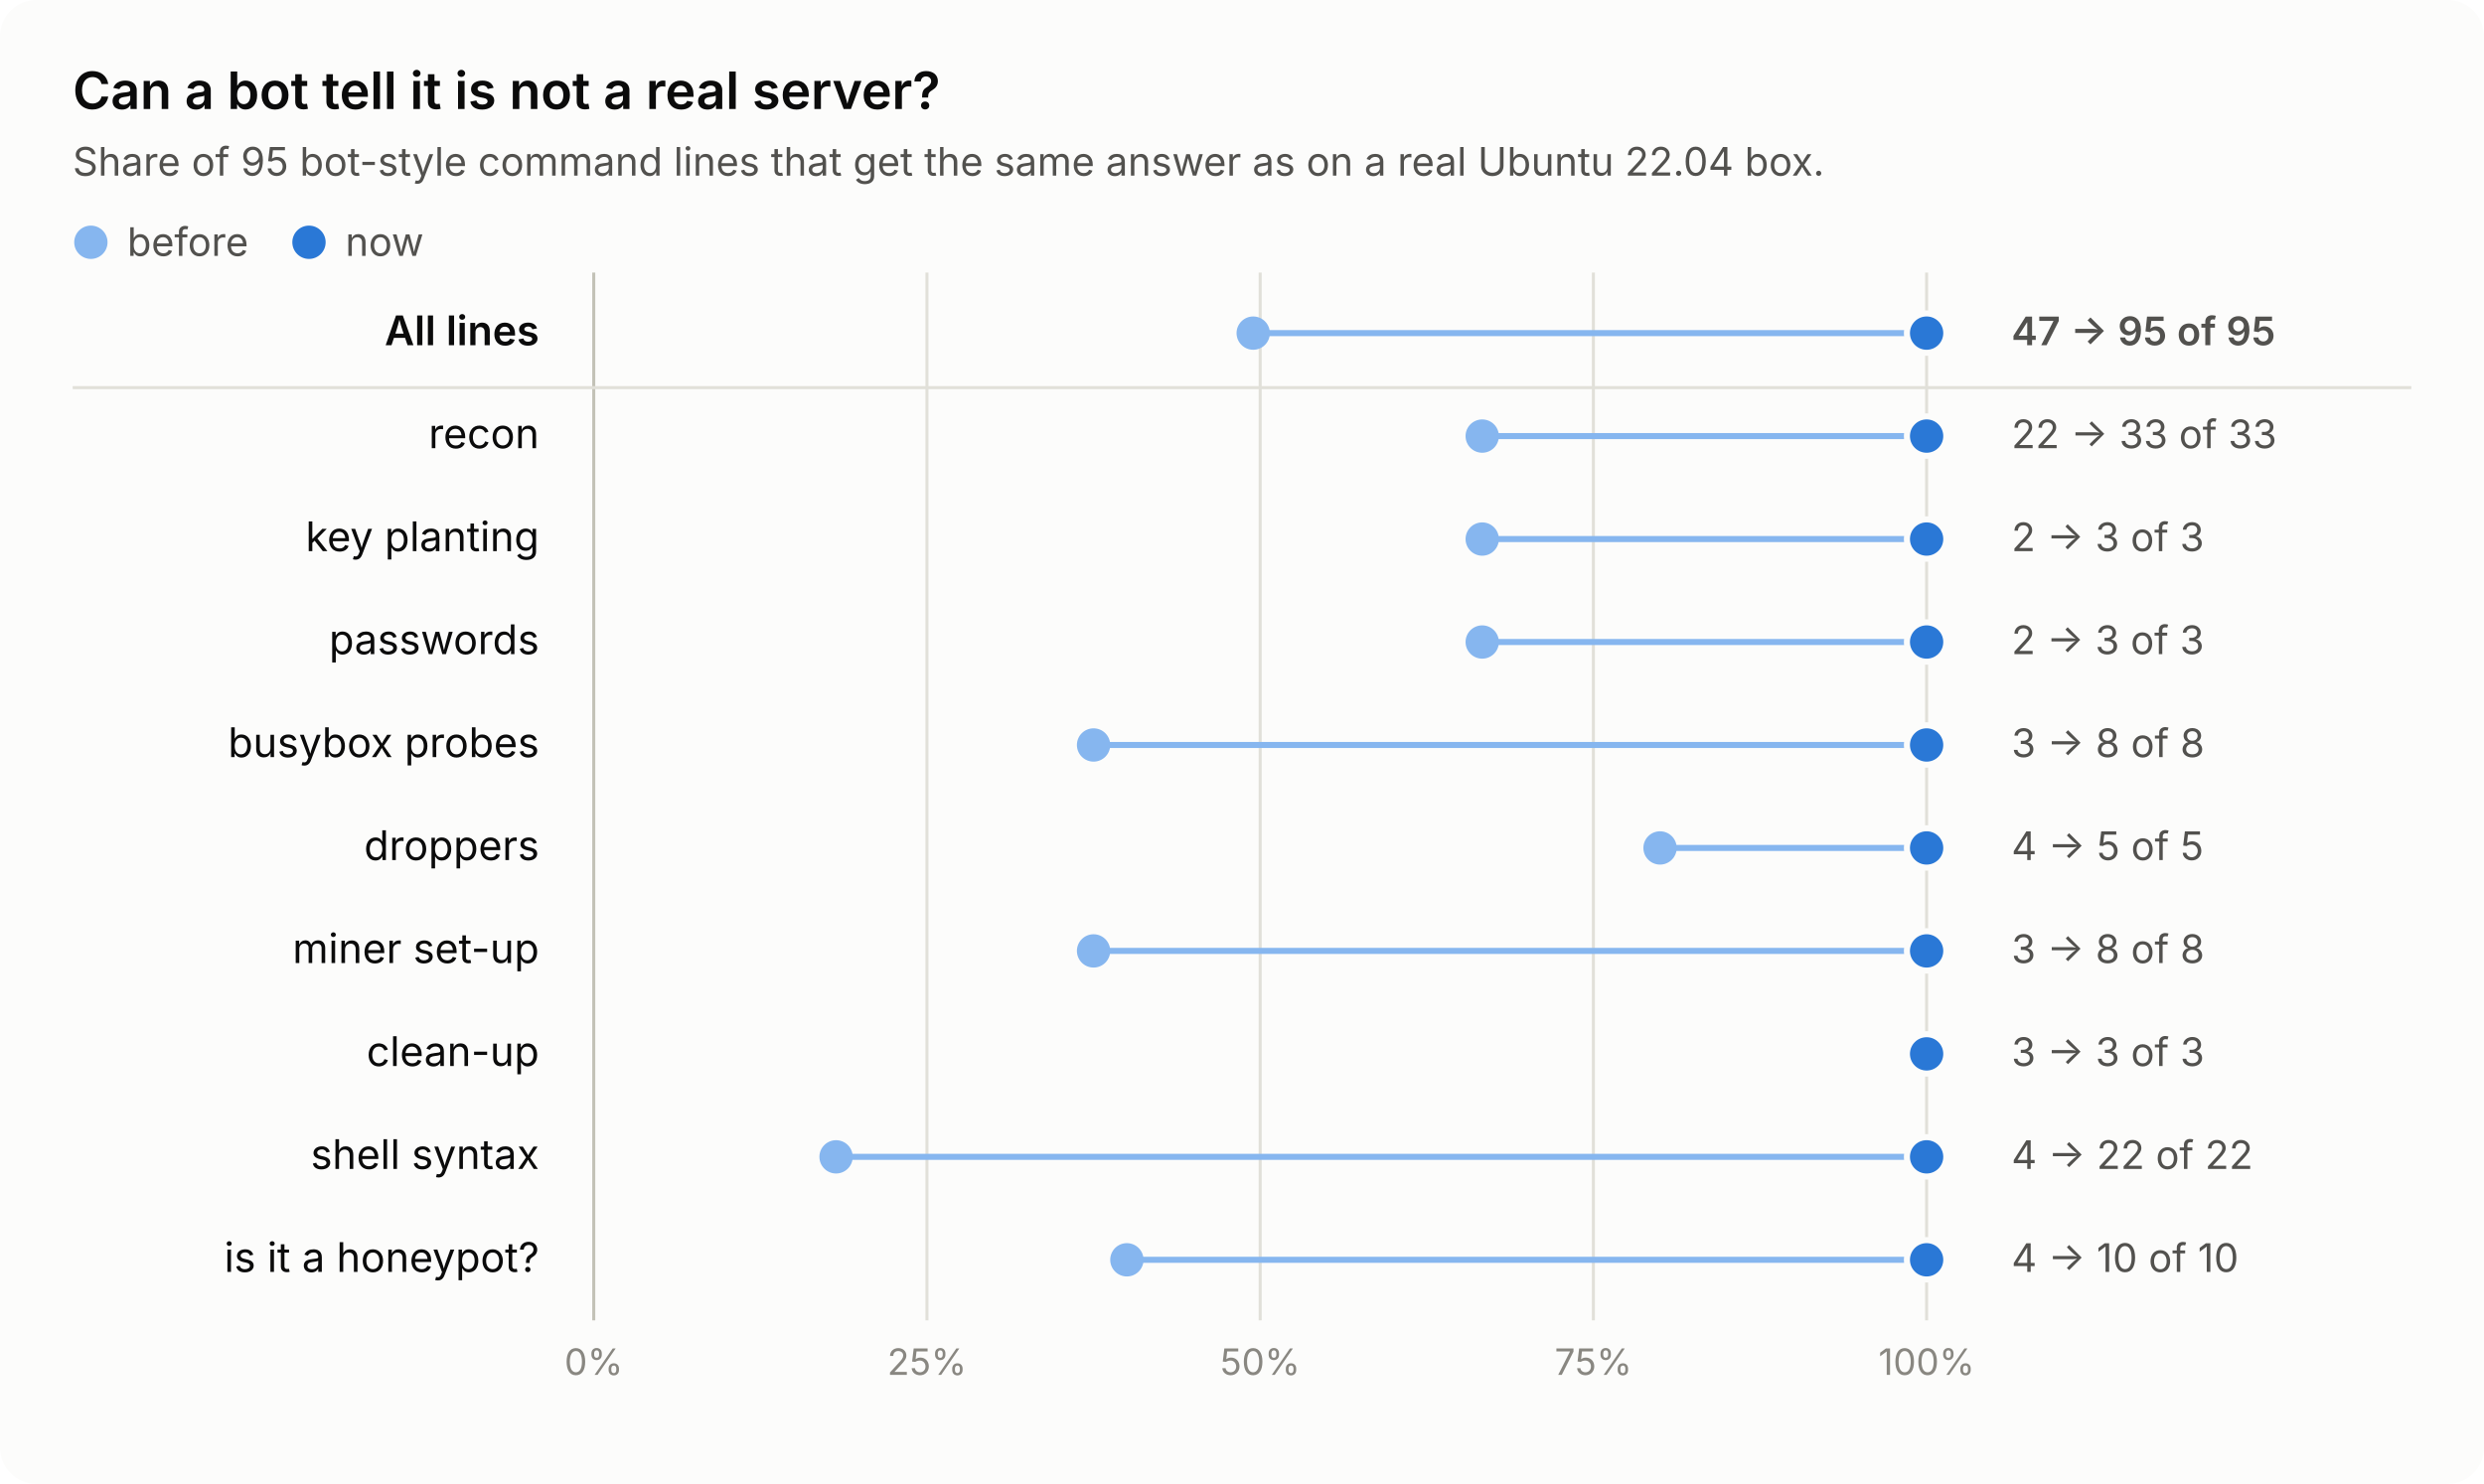
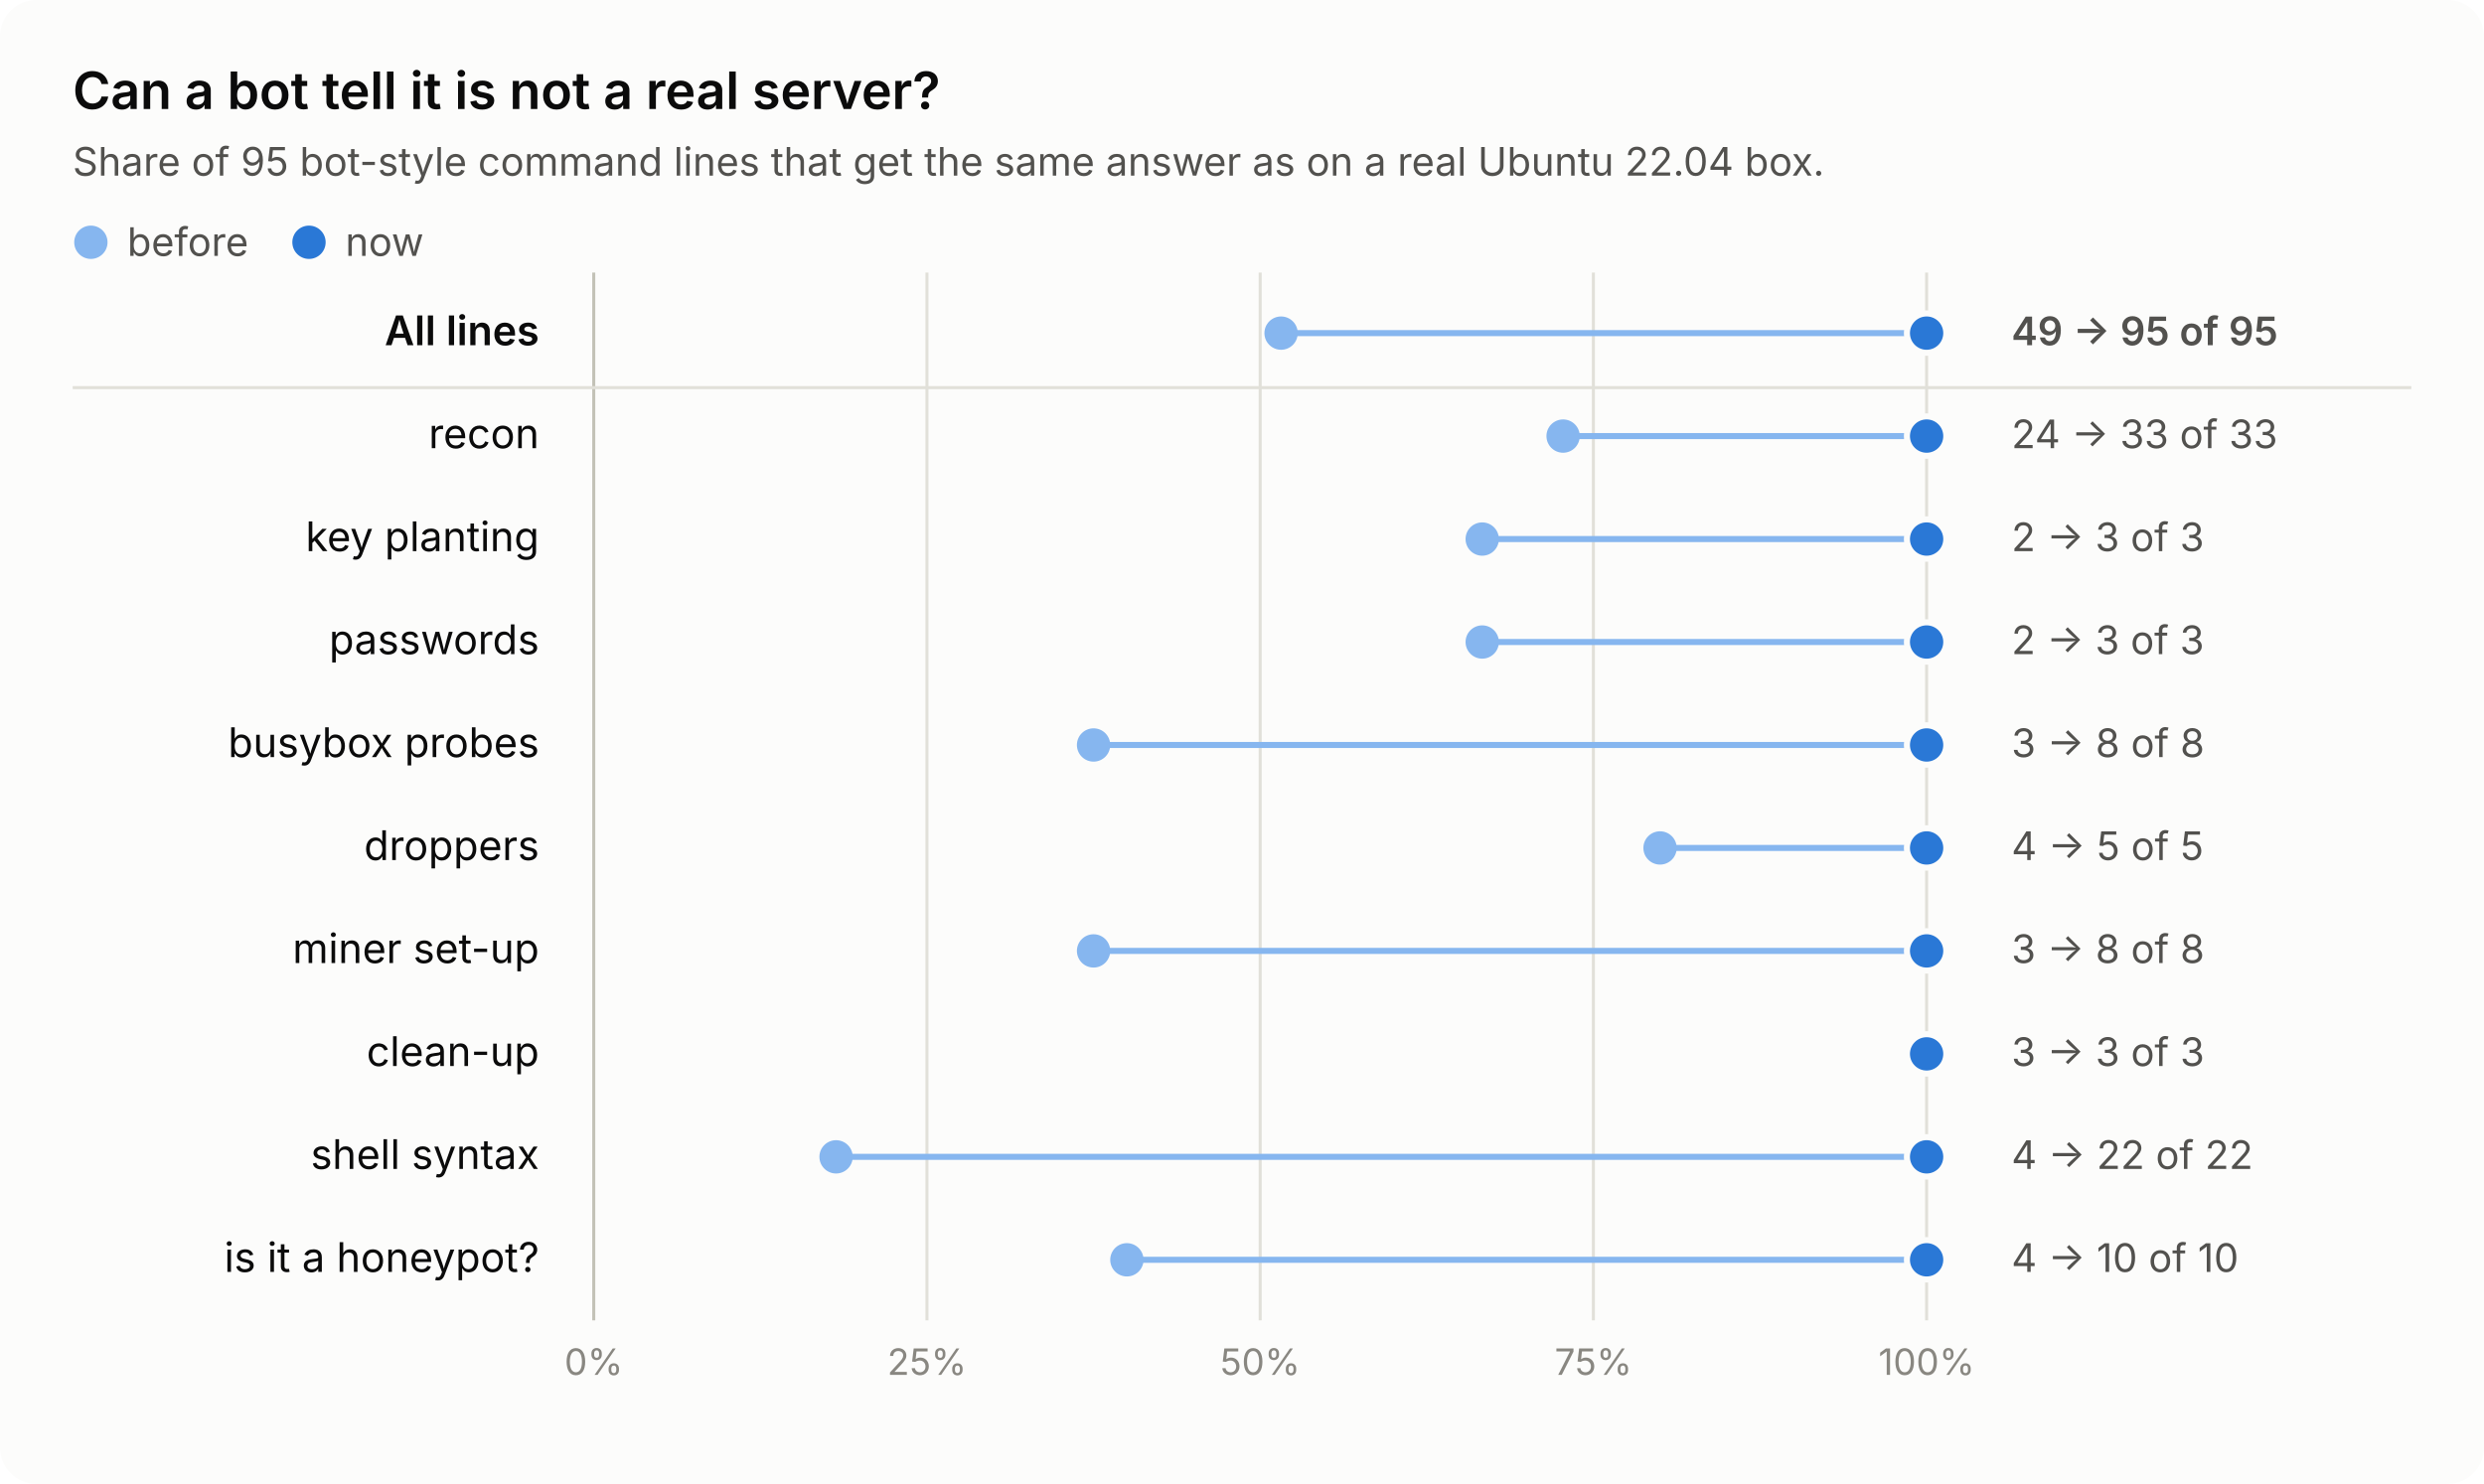
<svg xmlns="http://www.w3.org/2000/svg" viewBox="0 0 820 490" width="820" height="490" role="img" aria-labelledby="t d">
  <style>
  .s{fill:#fcfcfb}.ink{fill:#0b0b0b}.ink2{fill:#52514e}.mute{fill:#898781}
  .grid{stroke:#e1e0d9;stroke-width:1}.base{stroke:#c3c2b7;stroke-width:1}
  .b{fill:#86b6ef}.a{fill:#2a78d6;stroke:#fcfcfb;stroke-width:2}.link{stroke:#86b6ef;stroke-width:2}
  @media (prefers-color-scheme: dark){
    .s{fill:#1a1a19}.ink{fill:#f0efec}.ink2{fill:#c3c2b7}
    .grid{stroke:#2c2c2a}.base{stroke:#383835}
    .b{fill:#184f95}.a{fill:#3987e5;stroke:#1a1a19}.link{stroke:#184f95}
  }
  text{font-family:system-ui, -apple-system, "Segoe UI", sans-serif}
</style>
  <rect class="s" x="0" y="0" width="820" height="490" rx="12" />
  <text class="ink" x="24" y="36" font-size="17" font-weight="600">Can a bot tell it is not a real server?</text>
  <text class="ink2" x="24" y="58" font-size="13">Share of 95 bot-style command lines that get the same answer as on a real Ubuntu 22.04 box.</text>
  <circle class="b" cx="30" cy="80" r="5.5" />
  <text class="ink2" x="42" y="84.5" font-size="13">before</text>
  <circle class="a" cx="102" cy="80" r="6.5" />
  <text class="ink2" x="114" y="84.5" font-size="13">now</text>
  <line class="base" x1="196.0" y1="90" x2="196.0" y2="436" />
  <text class="mute" x="196.0" y="454" font-size="12" text-anchor="middle">0%</text>
  <line class="grid" x1="306.0" y1="90" x2="306.0" y2="436" />
  <text class="mute" x="306.0" y="454" font-size="12" text-anchor="middle">25%</text>
  <line class="grid" x1="416.0" y1="90" x2="416.0" y2="436" />
  <text class="mute" x="416.0" y="454" font-size="12" text-anchor="middle">50%</text>
  <line class="grid" x1="526.0" y1="90" x2="526.0" y2="436" />
  <text class="mute" x="526.0" y="454" font-size="12" text-anchor="middle">75%</text>
  <line class="grid" x1="636.0" y1="90" x2="636.0" y2="436" />
  <text class="mute" x="636.0" y="454" font-size="12" text-anchor="middle">100%</text>
  <text class="ink" x="178" y="114" font-size="13.5" font-weight="600" text-anchor="end">All lines</text>
-   <line class="link" x1="413.7" y1="110" x2="636.0" y2="110" />
-   <circle class="b" cx="413.7" cy="110" r="5.5" />
+   <line class="link" x1="422.9" y1="110" x2="636.0" y2="110" />
+   <circle class="b" cx="422.9" cy="110" r="5.5" />
  <circle class="a" cx="636.0" cy="110" r="6.5" />
-   <text class="ink2" x="664" y="114" font-size="13" font-weight="600">47 → 95 of 95</text>
+   <text class="ink2" x="664" y="114" font-size="13" font-weight="600">49 → 95 of 95</text>
  <line class="grid" x1="24" y1="128" x2="796" y2="128" />
  <text class="ink" x="178" y="148" font-size="13.5" font-weight="400" text-anchor="end">recon</text>
-   <line class="link" x1="489.3" y1="144" x2="636.0" y2="144" />
-   <circle class="b" cx="489.3" cy="144" r="5.5" />
+   <line class="link" x1="516.0" y1="144" x2="636.0" y2="144" />
+   <circle class="b" cx="516.0" cy="144" r="5.5" />
  <circle class="a" cx="636.0" cy="144" r="6.5" />
-   <text class="ink2" x="664" y="148" font-size="13" font-weight="400">22 → 33 of 33</text>
+   <text class="ink2" x="664" y="148" font-size="13" font-weight="400">24 → 33 of 33</text>
  <text class="ink" x="178" y="182" font-size="13.5" font-weight="400" text-anchor="end">key planting</text>
  <line class="link" x1="489.3" y1="178" x2="636.0" y2="178" />
  <circle class="b" cx="489.3" cy="178" r="5.5" />
  <circle class="a" cx="636.0" cy="178" r="6.5" />
  <text class="ink2" x="664" y="182" font-size="13" font-weight="400">2 → 3 of 3</text>
  <text class="ink" x="178" y="216" font-size="13.5" font-weight="400" text-anchor="end">passwords</text>
  <line class="link" x1="489.3" y1="212" x2="636.0" y2="212" />
  <circle class="b" cx="489.3" cy="212" r="5.5" />
  <circle class="a" cx="636.0" cy="212" r="6.5" />
  <text class="ink2" x="664" y="216" font-size="13" font-weight="400">2 → 3 of 3</text>
  <text class="ink" x="178" y="250" font-size="13.5" font-weight="400" text-anchor="end">busybox probes</text>
  <line class="link" x1="361.0" y1="246" x2="636.0" y2="246" />
  <circle class="b" cx="361.0" cy="246" r="5.5" />
  <circle class="a" cx="636.0" cy="246" r="6.5" />
  <text class="ink2" x="664" y="250" font-size="13" font-weight="400">3 → 8 of 8</text>
  <text class="ink" x="178" y="284" font-size="13.5" font-weight="400" text-anchor="end">droppers</text>
  <line class="link" x1="548.0" y1="280" x2="636.0" y2="280" />
  <circle class="b" cx="548.0" cy="280" r="5.5" />
  <circle class="a" cx="636.0" cy="280" r="6.5" />
  <text class="ink2" x="664" y="284" font-size="13" font-weight="400">4 → 5 of 5</text>
  <text class="ink" x="178" y="318" font-size="13.5" font-weight="400" text-anchor="end">miner set-up</text>
  <line class="link" x1="361.0" y1="314" x2="636.0" y2="314" />
  <circle class="b" cx="361.0" cy="314" r="5.5" />
  <circle class="a" cx="636.0" cy="314" r="6.5" />
  <text class="ink2" x="664" y="318" font-size="13" font-weight="400">3 → 8 of 8</text>
  <text class="ink" x="178" y="352" font-size="13.5" font-weight="400" text-anchor="end">clean-up</text>
  <circle class="b" cx="636.0" cy="348" r="5.5" />
  <circle class="a" cx="636.0" cy="348" r="6.5" />
  <text class="ink2" x="664" y="352" font-size="13" font-weight="400">3 → 3 of 3</text>
  <text class="ink" x="178" y="386" font-size="13.5" font-weight="400" text-anchor="end">shell syntax</text>
  <line class="link" x1="276.0" y1="382" x2="636.0" y2="382" />
  <circle class="b" cx="276.0" cy="382" r="5.5" />
  <circle class="a" cx="636.0" cy="382" r="6.5" />
  <text class="ink2" x="664" y="386" font-size="13" font-weight="400">4 → 22 of 22</text>
  <text class="ink" x="178" y="420" font-size="13.5" font-weight="400" text-anchor="end">is it a honeypot?</text>
  <line class="link" x1="372.0" y1="416" x2="636.0" y2="416" />
  <circle class="b" cx="372.0" cy="416" r="5.5" />
  <circle class="a" cx="636.0" cy="416" r="6.5" />
  <text class="ink2" x="664" y="420" font-size="13" font-weight="400">4 → 10 of 10</text>
</svg>
